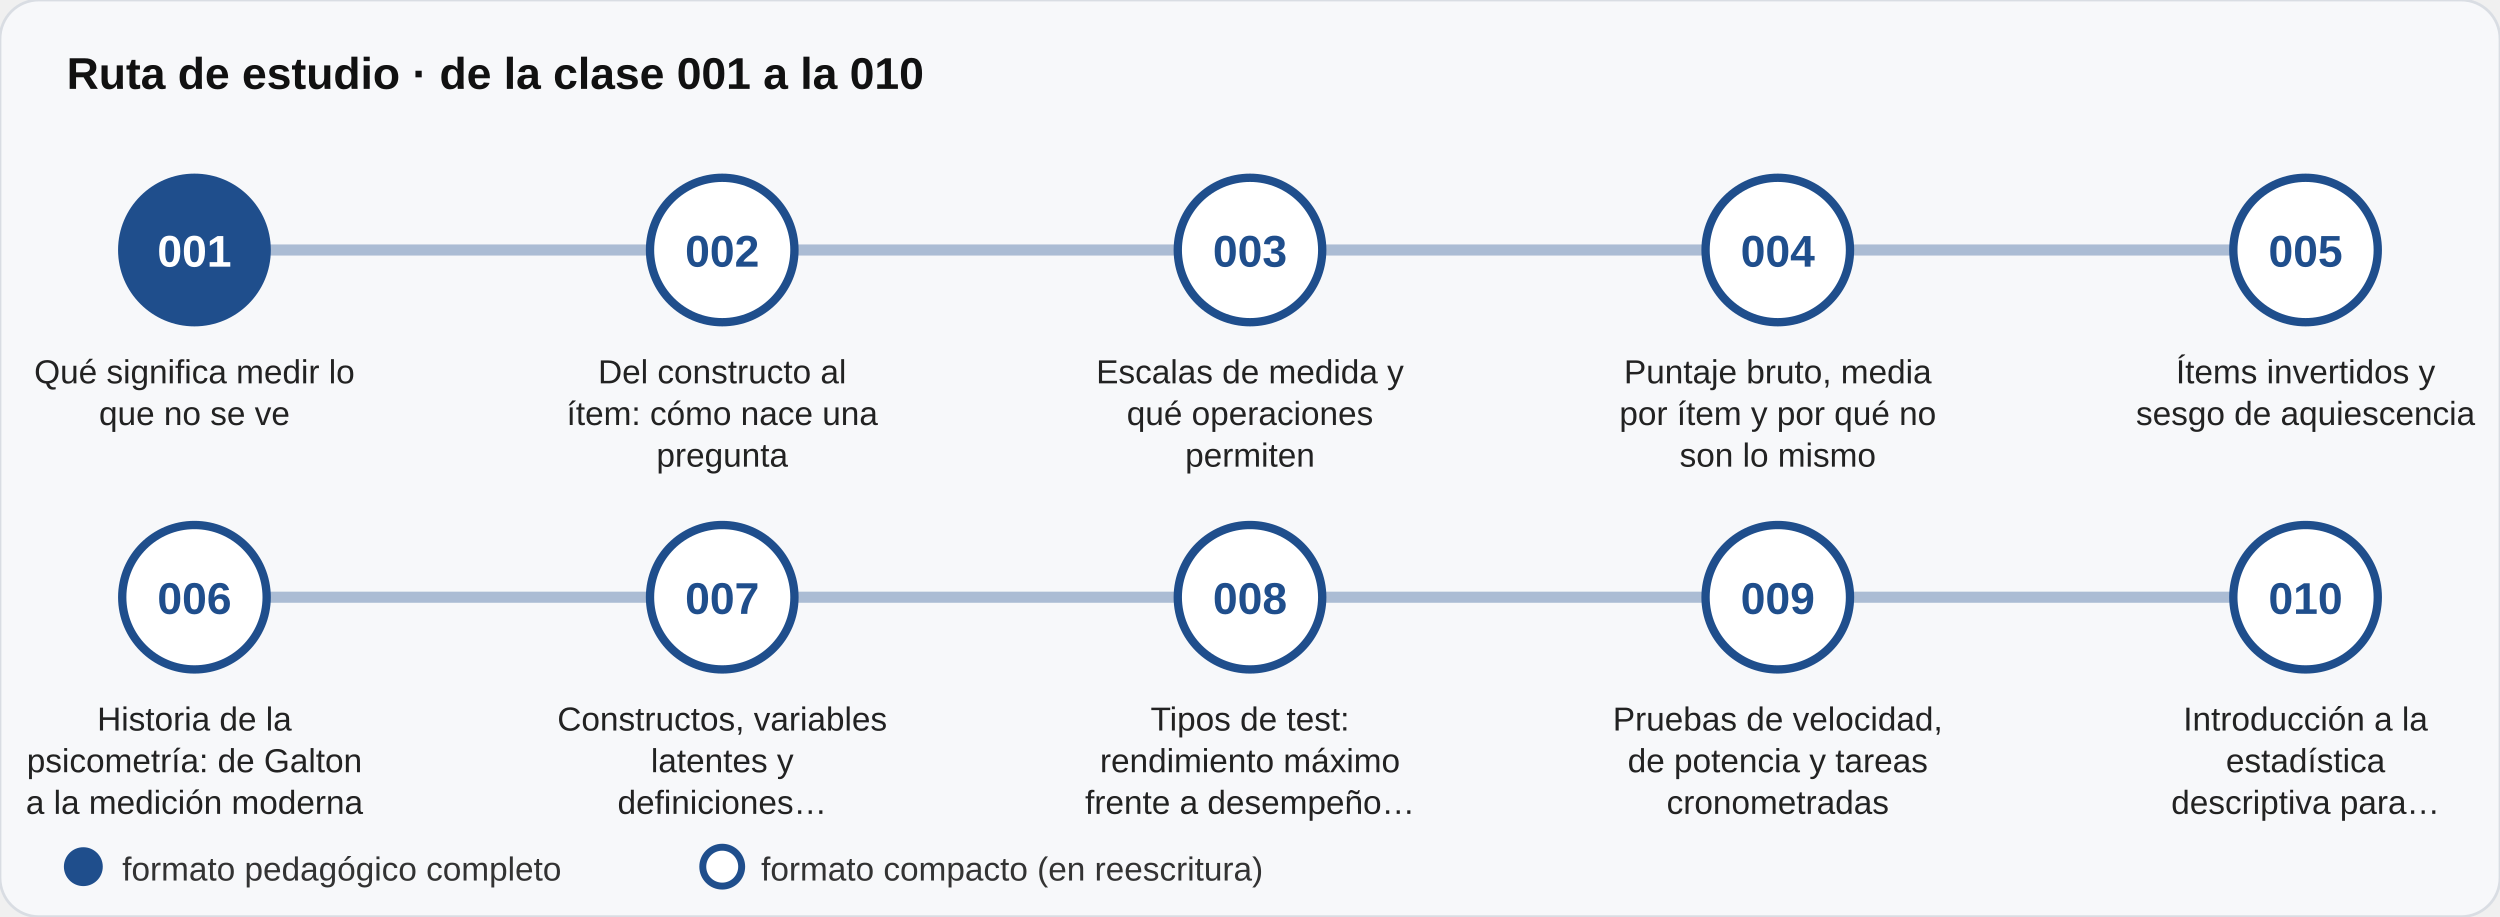
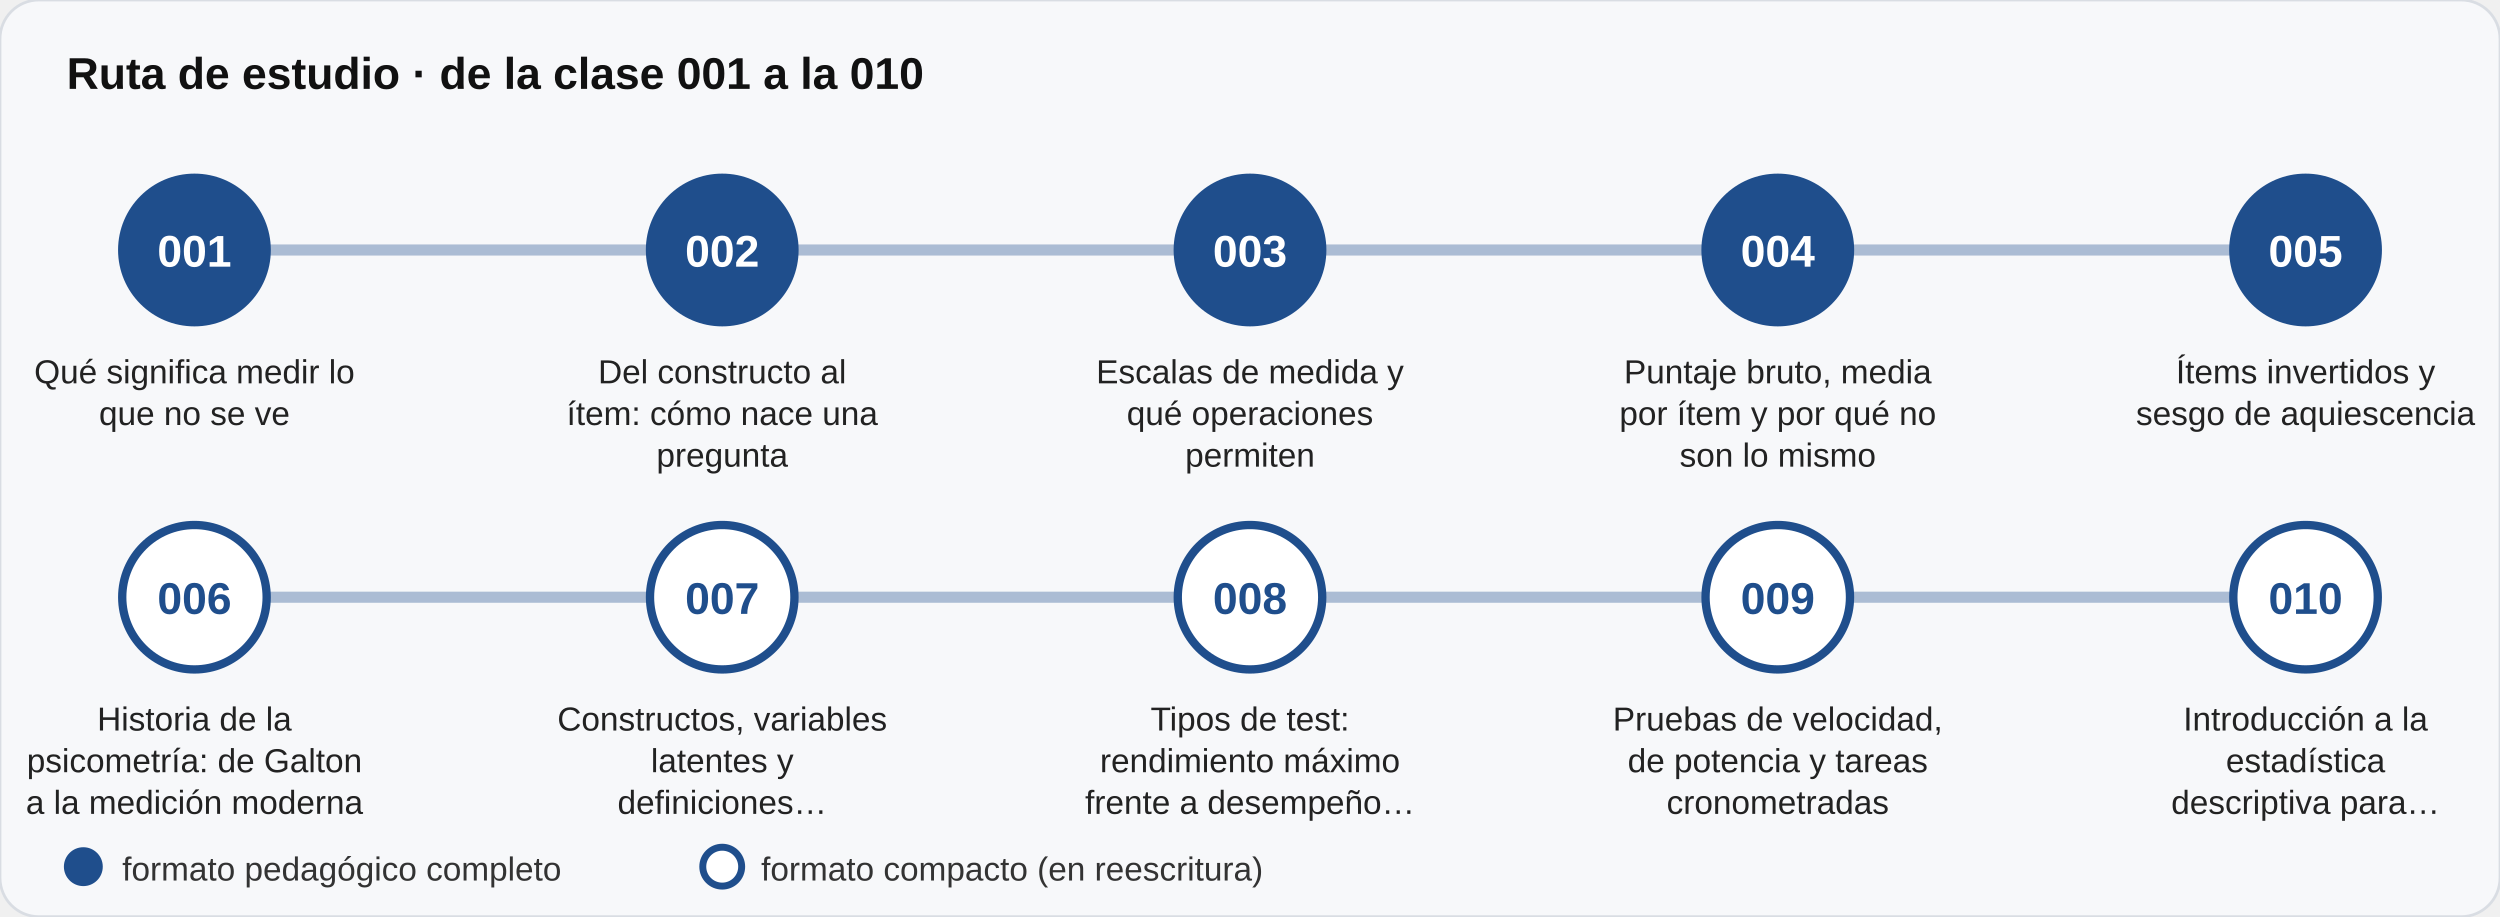
<svg xmlns="http://www.w3.org/2000/svg" viewBox="0 0 900 330" width="900" height="330" role="img" aria-labelledby="t d" font-family="Segoe UI, Arial, sans-serif">
  <rect width="900" height="330" rx="14" fill="#f7f8fa" stroke="#d9dde3" />
  <text x="24" y="32" font-size="16" font-weight="bold" fill="#111">Ruta de estudio · de la clase 001 a la 010</text>
  <line x1="70" y1="90" x2="830" y2="90" stroke="#1f4e8c" stroke-width="4" stroke-opacity=".35" />
  <circle cx="70.0" cy="90" r="26" fill="#1f4e8c" stroke="#1f4e8c" stroke-width="3" />
  <text x="70.0" y="96" text-anchor="middle" font-size="16" font-weight="bold" fill="#ffffff">001</text>
  <text x="70.0" y="138" text-anchor="middle" font-size="12" fill="#222">Qué significa medir lo</text>
  <text x="70.0" y="153" text-anchor="middle" font-size="12" fill="#222">que no se ve</text>
-   <circle cx="260.0" cy="90" r="26" fill="#ffffff" stroke="#1f4e8c" stroke-width="3" />
-   <text x="260.0" y="96" text-anchor="middle" font-size="16" font-weight="bold" fill="#1f4e8c">002</text>
+   <circle cx="260.0" cy="90" r="26" fill="#1f4e8c" stroke="#1f4e8c" stroke-width="3" />
+   <text x="260.0" y="96" text-anchor="middle" font-size="16" font-weight="bold" fill="#ffffff">002</text>
  <text x="260.0" y="138" text-anchor="middle" font-size="12" fill="#222">Del constructo al</text>
  <text x="260.0" y="153" text-anchor="middle" font-size="12" fill="#222">ítem: cómo nace una</text>
  <text x="260.0" y="168" text-anchor="middle" font-size="12" fill="#222">pregunta</text>
-   <circle cx="450.0" cy="90" r="26" fill="#ffffff" stroke="#1f4e8c" stroke-width="3" />
-   <text x="450.0" y="96" text-anchor="middle" font-size="16" font-weight="bold" fill="#1f4e8c">003</text>
+   <circle cx="450.0" cy="90" r="26" fill="#1f4e8c" stroke="#1f4e8c" stroke-width="3" />
+   <text x="450.0" y="96" text-anchor="middle" font-size="16" font-weight="bold" fill="#ffffff">003</text>
  <text x="450.0" y="138" text-anchor="middle" font-size="12" fill="#222">Escalas de medida y</text>
  <text x="450.0" y="153" text-anchor="middle" font-size="12" fill="#222">qué operaciones</text>
  <text x="450.0" y="168" text-anchor="middle" font-size="12" fill="#222">permiten</text>
-   <circle cx="640.0" cy="90" r="26" fill="#ffffff" stroke="#1f4e8c" stroke-width="3" />
-   <text x="640.0" y="96" text-anchor="middle" font-size="16" font-weight="bold" fill="#1f4e8c">004</text>
+   <circle cx="640.0" cy="90" r="26" fill="#1f4e8c" stroke="#1f4e8c" stroke-width="3" />
+   <text x="640.0" y="96" text-anchor="middle" font-size="16" font-weight="bold" fill="#ffffff">004</text>
  <text x="640.0" y="138" text-anchor="middle" font-size="12" fill="#222">Puntaje bruto, media</text>
  <text x="640.0" y="153" text-anchor="middle" font-size="12" fill="#222">por ítem y por qué no</text>
  <text x="640.0" y="168" text-anchor="middle" font-size="12" fill="#222">son lo mismo</text>
-   <circle cx="830.0" cy="90" r="26" fill="#ffffff" stroke="#1f4e8c" stroke-width="3" />
-   <text x="830.0" y="96" text-anchor="middle" font-size="16" font-weight="bold" fill="#1f4e8c">005</text>
+   <circle cx="830.0" cy="90" r="26" fill="#1f4e8c" stroke="#1f4e8c" stroke-width="3" />
+   <text x="830.0" y="96" text-anchor="middle" font-size="16" font-weight="bold" fill="#ffffff">005</text>
  <text x="830.0" y="138" text-anchor="middle" font-size="12" fill="#222">Ítems invertidos y</text>
  <text x="830.0" y="153" text-anchor="middle" font-size="12" fill="#222">sesgo de aquiescencia</text>
  <line x1="70" y1="215" x2="830" y2="215" stroke="#1f4e8c" stroke-width="4" stroke-opacity=".35" />
  <circle cx="70.0" cy="215" r="26" fill="#ffffff" stroke="#1f4e8c" stroke-width="3" />
  <text x="70.0" y="221" text-anchor="middle" font-size="16" font-weight="bold" fill="#1f4e8c">006</text>
  <text x="70.0" y="263" text-anchor="middle" font-size="12" fill="#222">Historia de la</text>
  <text x="70.0" y="278" text-anchor="middle" font-size="12" fill="#222">psicometría: de Galton</text>
  <text x="70.0" y="293" text-anchor="middle" font-size="12" fill="#222">a la medición moderna</text>
  <circle cx="260.0" cy="215" r="26" fill="#ffffff" stroke="#1f4e8c" stroke-width="3" />
  <text x="260.0" y="221" text-anchor="middle" font-size="16" font-weight="bold" fill="#1f4e8c">007</text>
  <text x="260.0" y="263" text-anchor="middle" font-size="12" fill="#222">Constructos, variables</text>
  <text x="260.0" y="278" text-anchor="middle" font-size="12" fill="#222">latentes y</text>
  <text x="260.0" y="293" text-anchor="middle" font-size="12" fill="#222">definiciones…</text>
  <circle cx="450.0" cy="215" r="26" fill="#ffffff" stroke="#1f4e8c" stroke-width="3" />
  <text x="450.0" y="221" text-anchor="middle" font-size="16" font-weight="bold" fill="#1f4e8c">008</text>
  <text x="450.0" y="263" text-anchor="middle" font-size="12" fill="#222">Tipos de test:</text>
  <text x="450.0" y="278" text-anchor="middle" font-size="12" fill="#222">rendimiento máximo</text>
  <text x="450.0" y="293" text-anchor="middle" font-size="12" fill="#222">frente a desempeño…</text>
  <circle cx="640.0" cy="215" r="26" fill="#ffffff" stroke="#1f4e8c" stroke-width="3" />
  <text x="640.0" y="221" text-anchor="middle" font-size="16" font-weight="bold" fill="#1f4e8c">009</text>
  <text x="640.0" y="263" text-anchor="middle" font-size="12" fill="#222">Pruebas de velocidad,</text>
  <text x="640.0" y="278" text-anchor="middle" font-size="12" fill="#222">de potencia y tareas</text>
  <text x="640.0" y="293" text-anchor="middle" font-size="12" fill="#222">cronometradas</text>
  <circle cx="830.0" cy="215" r="26" fill="#ffffff" stroke="#1f4e8c" stroke-width="3" />
  <text x="830.0" y="221" text-anchor="middle" font-size="16" font-weight="bold" fill="#1f4e8c">010</text>
  <text x="830.0" y="263" text-anchor="middle" font-size="12" fill="#222">Introducción a la</text>
  <text x="830.0" y="278" text-anchor="middle" font-size="12" fill="#222">estadística</text>
  <text x="830.0" y="293" text-anchor="middle" font-size="12" fill="#222">descriptiva para…</text>
  <circle cx="30" cy="312" r="7" fill="#1f4e8c" />
  <text x="44" y="317" font-size="12" fill="#333">formato pedagógico completo</text>
  <circle cx="260" cy="312" r="7" fill="#fff" stroke="#1f4e8c" stroke-width="2.5" />
  <text x="274" y="317" font-size="12" fill="#333">formato compacto (en reescritura)</text>
</svg>
